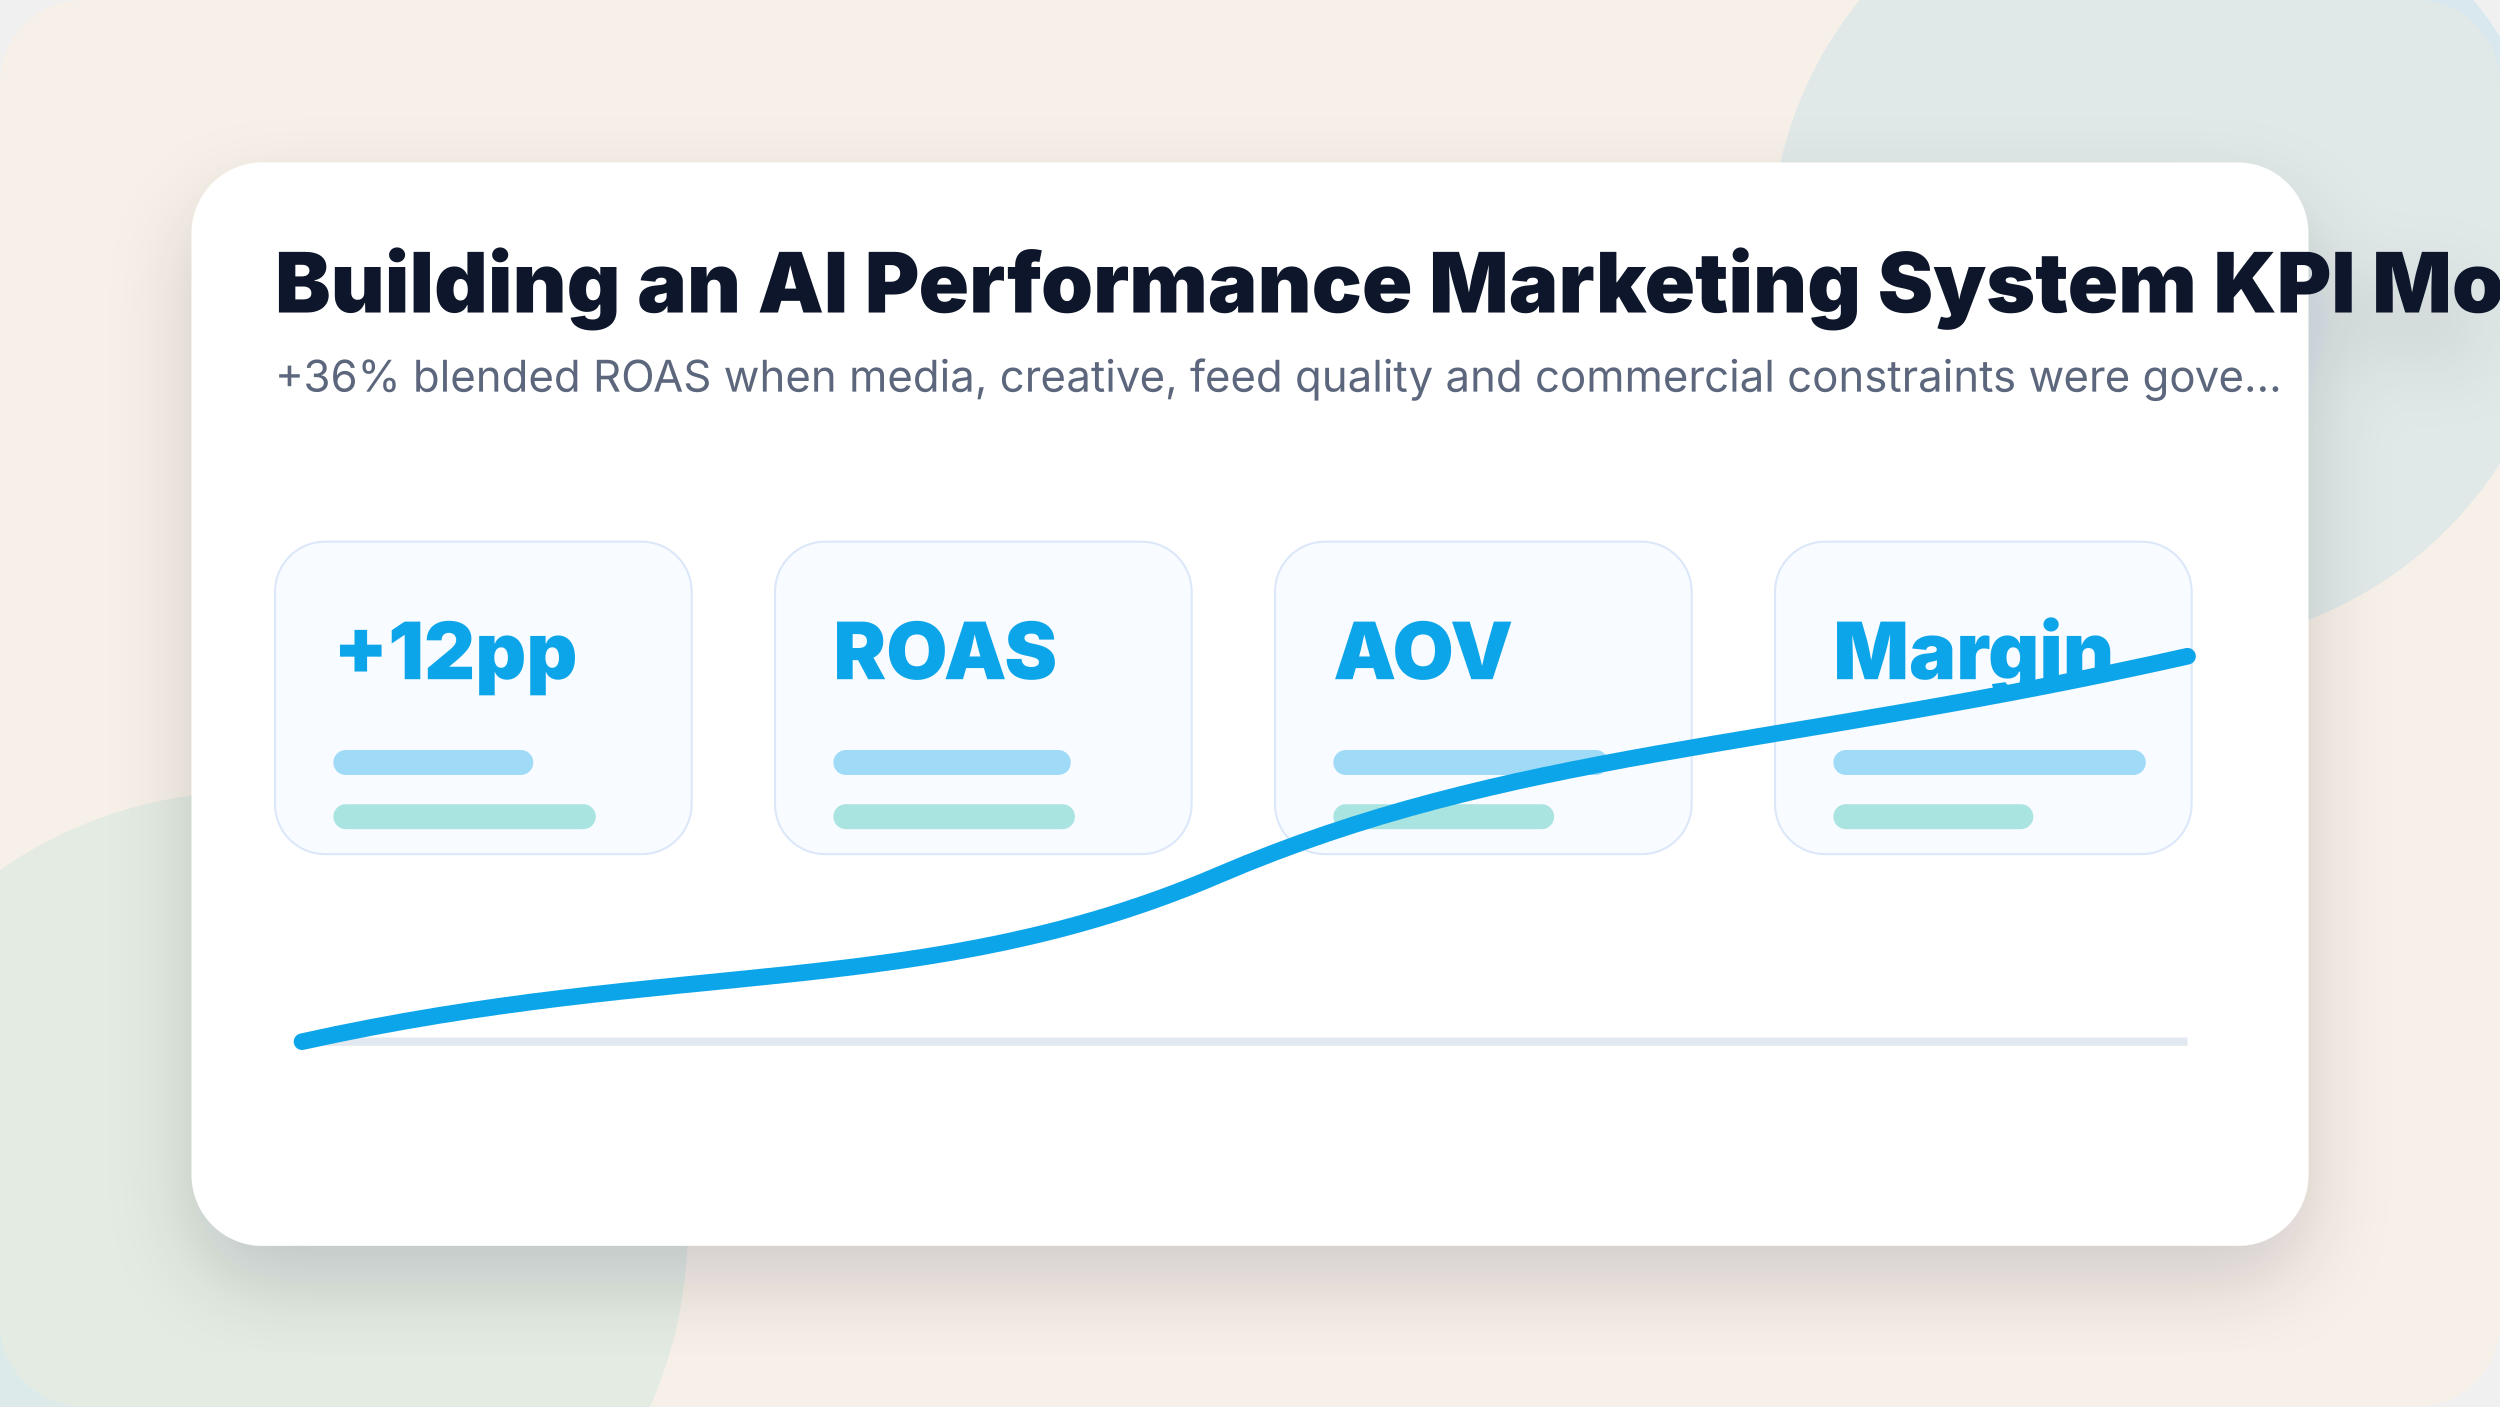
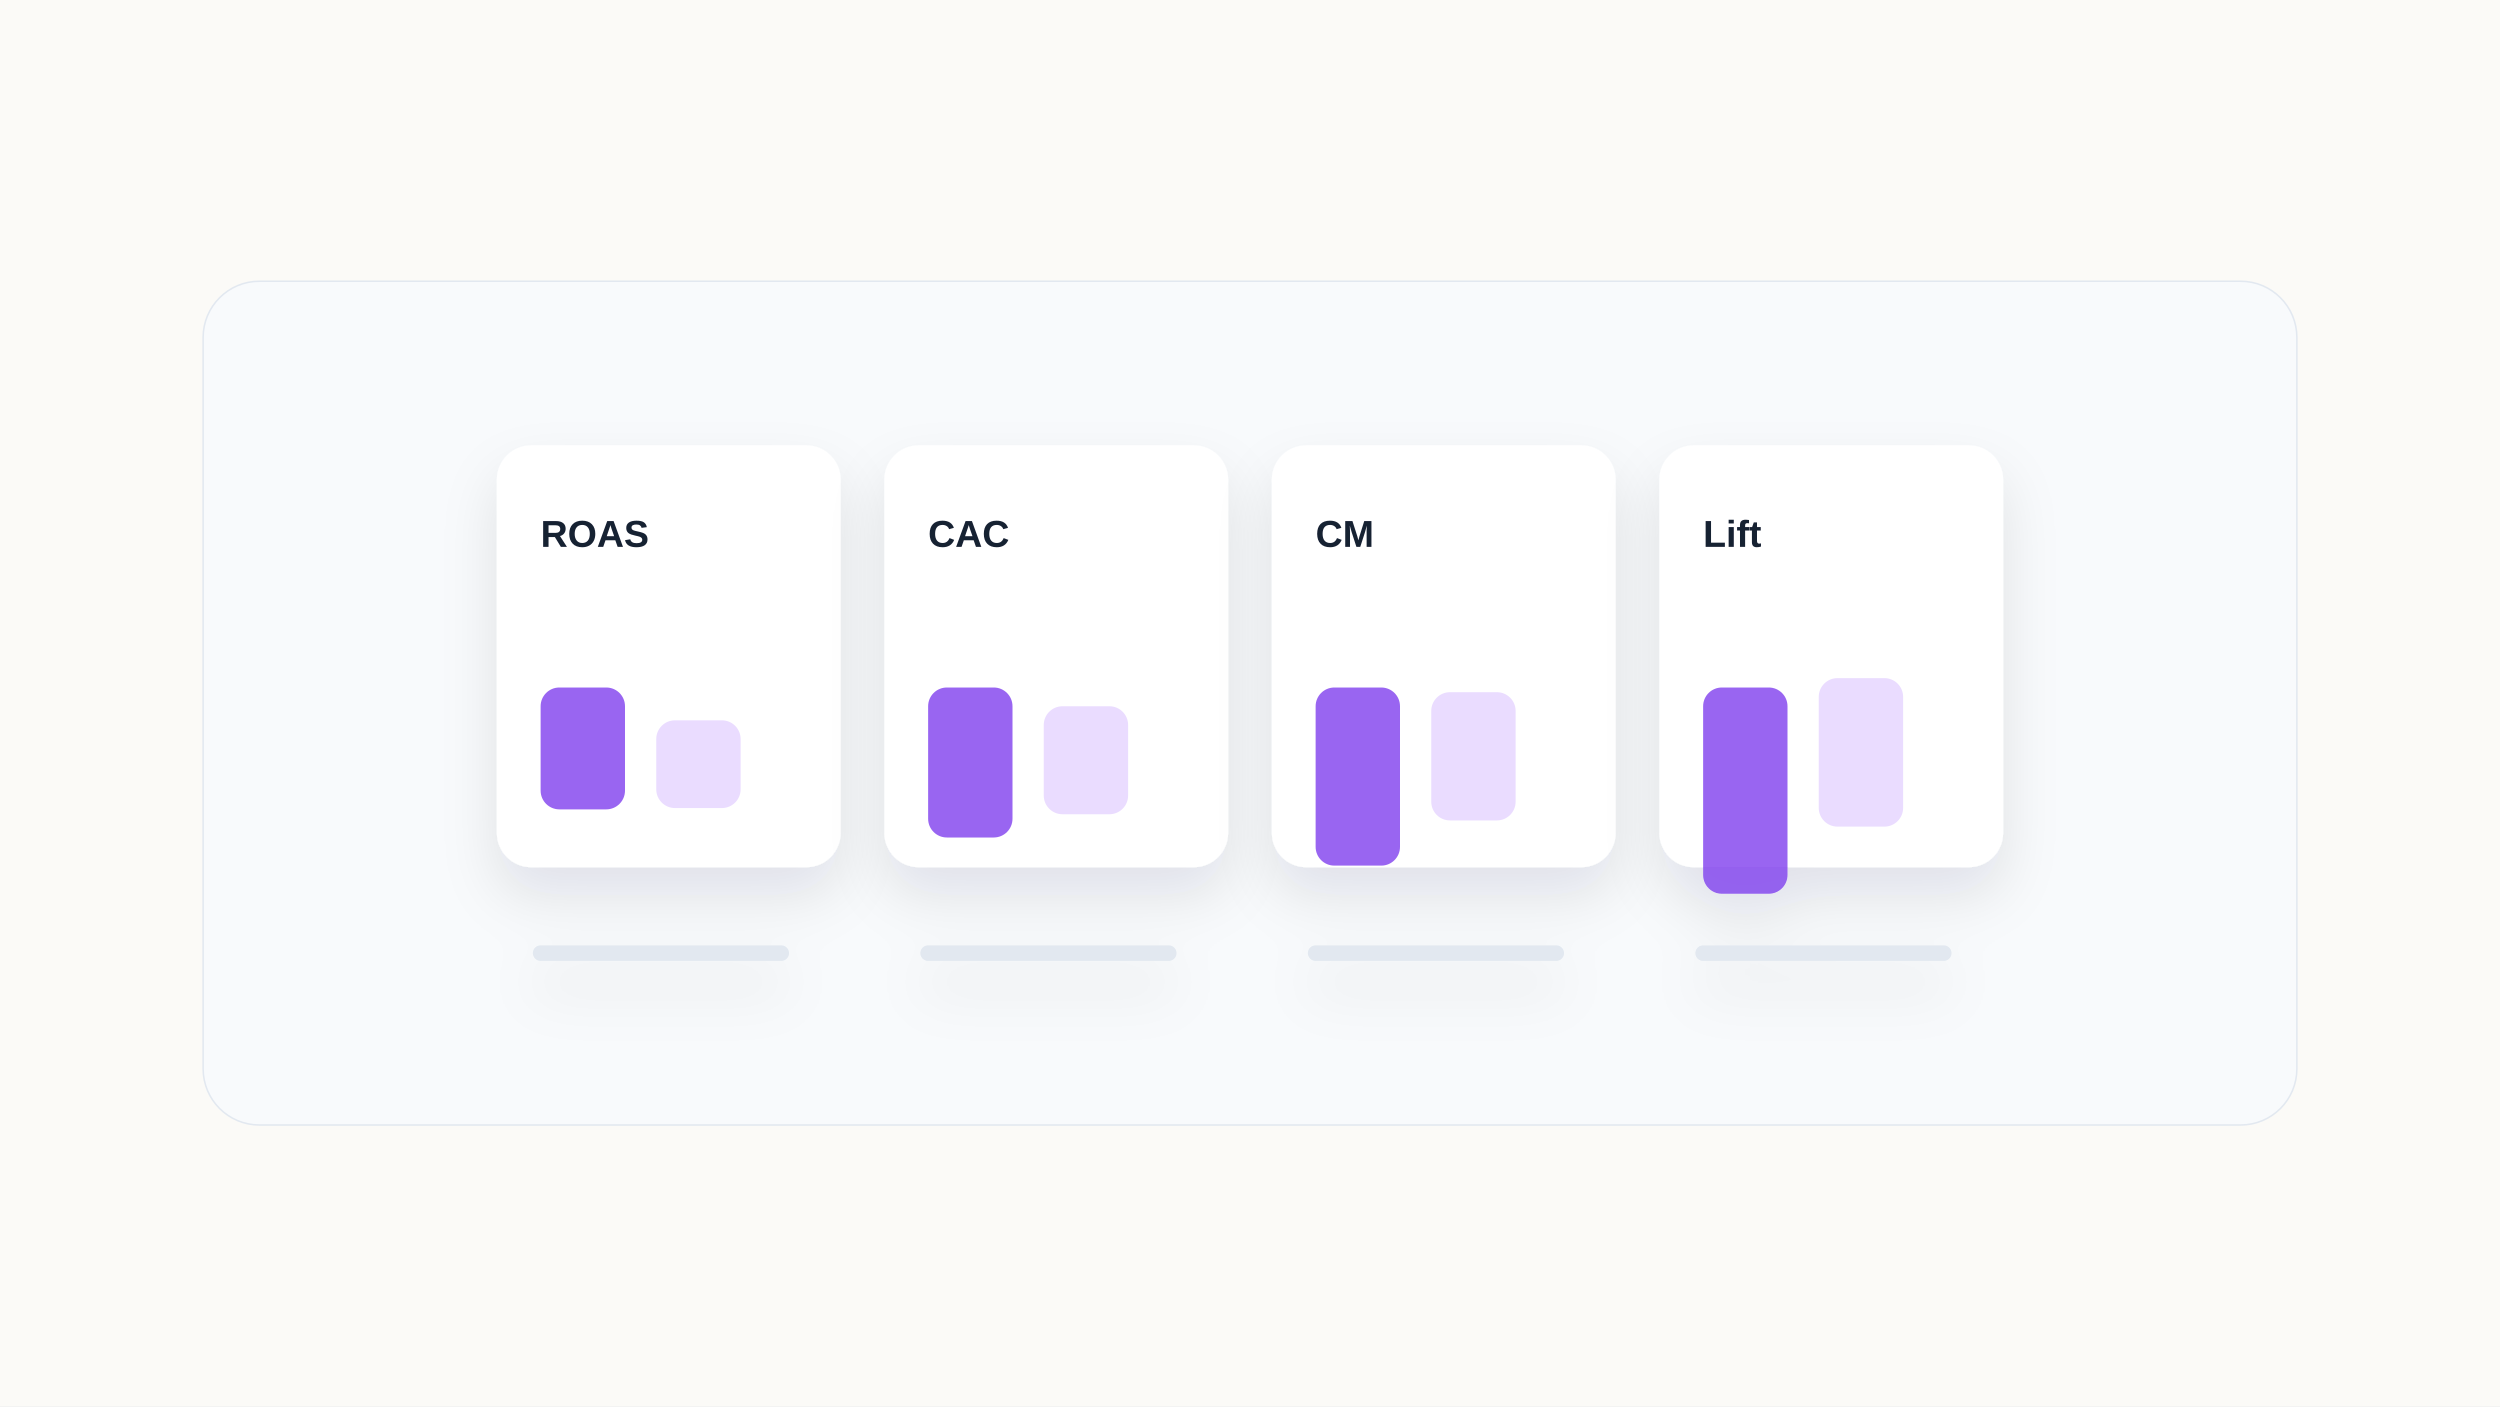
- <svg xmlns="http://www.w3.org/2000/svg" width="1200" height="675" viewBox="0 0 1200 675">
+ <svg xmlns="http://www.w3.org/2000/svg" width="1600" height="900" viewBox="0 0 1600 900" role="img">
  <defs>
-     <filter id="shadow">
-       <feDropShadow dx="0" dy="18" stdDeviation="20" flood-color="#0f172a" flood-opacity="0.16" />
+     <filter id="shadow" x="-20%" y="-20%" width="140%" height="150%">
+       <feDropShadow dx="0" dy="18" stdDeviation="18" flood-color="#0f172a" flood-opacity="0.10" />
    </filter>
  </defs>
-   <rect width="1200" height="675" rx="40" fill="#f7f0e8" />
-   <circle cx="1040" cy="120" r="190" fill="#0ea5e9" opacity="0.10" />
-   <circle cx="120" cy="590" r="210" fill="#14b8a6" opacity="0.09" />
+   <rect width="1600" height="900" fill="#fbfaf7" />
+   <rect x="130" y="180" width="1340" height="540" rx="36" fill="#f8fafc" stroke="#e2e8f0" />
  <g filter="url(#shadow)">
-     <rect x="92" y="78" width="1016" height="520" rx="34" fill="#ffffff" />
-     <text x="132" y="150" font-family="Inter, Arial" font-size="40" font-weight="900" fill="#0f172a">Building an AI Performance Marketing System KPI Model</text>
-     <text x="132" y="188" font-family="Inter, Arial" font-size="21" fill="#5b667b">+36% blended ROAS when media, creative, feed quality and commercial constraints were gove...</text>
-     <rect x="132" y="260" width="200" height="150" rx="24" fill="#f8fbff" stroke="#dce7f9" />
-     <text x="160" y="326" font-family="Inter, Arial" font-size="38" font-weight="900" fill="#0ea5e9">+12pp</text>
-     <rect x="160" y="360" width="96" height="12" rx="6" fill="#0ea5e9" opacity="0.38" />
-     <rect x="160" y="386" width="126" height="12" rx="6" fill="#14b8a6" opacity="0.34" />
-     <rect x="372" y="260" width="200" height="150" rx="24" fill="#f8fbff" stroke="#dce7f9" />
-     <text x="400" y="326" font-family="Inter, Arial" font-size="38" font-weight="900" fill="#0ea5e9">ROAS</text>
-     <rect x="400" y="360" width="114" height="12" rx="6" fill="#0ea5e9" opacity="0.38" />
-     <rect x="400" y="386" width="116" height="12" rx="6" fill="#14b8a6" opacity="0.34" />
-     <rect x="612" y="260" width="200" height="150" rx="24" fill="#f8fbff" stroke="#dce7f9" />
-     <text x="640" y="326" font-family="Inter, Arial" font-size="38" font-weight="900" fill="#0ea5e9">AOV</text>
-     <rect x="640" y="360" width="132" height="12" rx="6" fill="#0ea5e9" opacity="0.38" />
-     <rect x="640" y="386" width="106" height="12" rx="6" fill="#14b8a6" opacity="0.34" />
-     <rect x="852" y="260" width="200" height="150" rx="24" fill="#f8fbff" stroke="#dce7f9" />
-     <text x="880" y="326" font-family="Inter, Arial" font-size="38" font-weight="900" fill="#0ea5e9">Margin</text>
-     <rect x="880" y="360" width="150" height="12" rx="6" fill="#0ea5e9" opacity="0.38" />
-     <rect x="880" y="386" width="96" height="12" rx="6" fill="#14b8a6" opacity="0.34" />
-     <path d="M145 500 L1050 500" stroke="#e2e8f0" stroke-width="4" />
-     <path d="M145 500 C325 460 445 480 585 420 S850 360 1050 315" fill="none" stroke="#0ea5e9" stroke-width="8" stroke-linecap="round" />
+     <rect x="318" y="285" width="220" height="270" rx="22" fill="#fff" />
+     <text x="346" y="350" font-family="Arial, sans-serif" font-size="24" font-weight="700" fill="#172033">ROAS</text>
+     <rect x="346" y="440" width="54" height="78" rx="12" fill="#7c3aed" opacity="0.78" />
+     <rect x="420" y="461" width="54" height="56.16" rx="12" fill="#eadcff" />
+     <path d="M346 610h154" stroke="#e2e8f0" stroke-width="10" stroke-linecap="round" />
+   </g>
+   <g filter="url(#shadow)">
+     <rect x="566" y="285" width="220" height="270" rx="22" fill="#fff" />
+     <text x="594" y="350" font-family="Arial, sans-serif" font-size="24" font-weight="700" fill="#172033">CAC</text>
+     <rect x="594" y="440" width="54" height="96" rx="12" fill="#7c3aed" opacity="0.78" />
+     <rect x="668" y="452" width="54" height="69.12" rx="12" fill="#eadcff" />
+     <path d="M594 610h154" stroke="#e2e8f0" stroke-width="10" stroke-linecap="round" />
+   </g>
+   <g filter="url(#shadow)">
+     <rect x="814" y="285" width="220" height="270" rx="22" fill="#fff" />
+     <text x="842" y="350" font-family="Arial, sans-serif" font-size="24" font-weight="700" fill="#172033">CM</text>
+     <rect x="842" y="440" width="54" height="114" rx="12" fill="#7c3aed" opacity="0.78" />
+     <rect x="916" y="443" width="54" height="82.08" rx="12" fill="#eadcff" />
+     <path d="M842 610h154" stroke="#e2e8f0" stroke-width="10" stroke-linecap="round" />
+   </g>
+   <g filter="url(#shadow)">
+     <rect x="1062" y="285" width="220" height="270" rx="22" fill="#fff" />
+     <text x="1090" y="350" font-family="Arial, sans-serif" font-size="24" font-weight="700" fill="#172033">Lift</text>
+     <rect x="1090" y="440" width="54" height="132" rx="12" fill="#7c3aed" opacity="0.78" />
+     <rect x="1164" y="434" width="54" height="95.04" rx="12" fill="#eadcff" />
+     <path d="M1090 610h154" stroke="#e2e8f0" stroke-width="10" stroke-linecap="round" />
  </g>
</svg>
